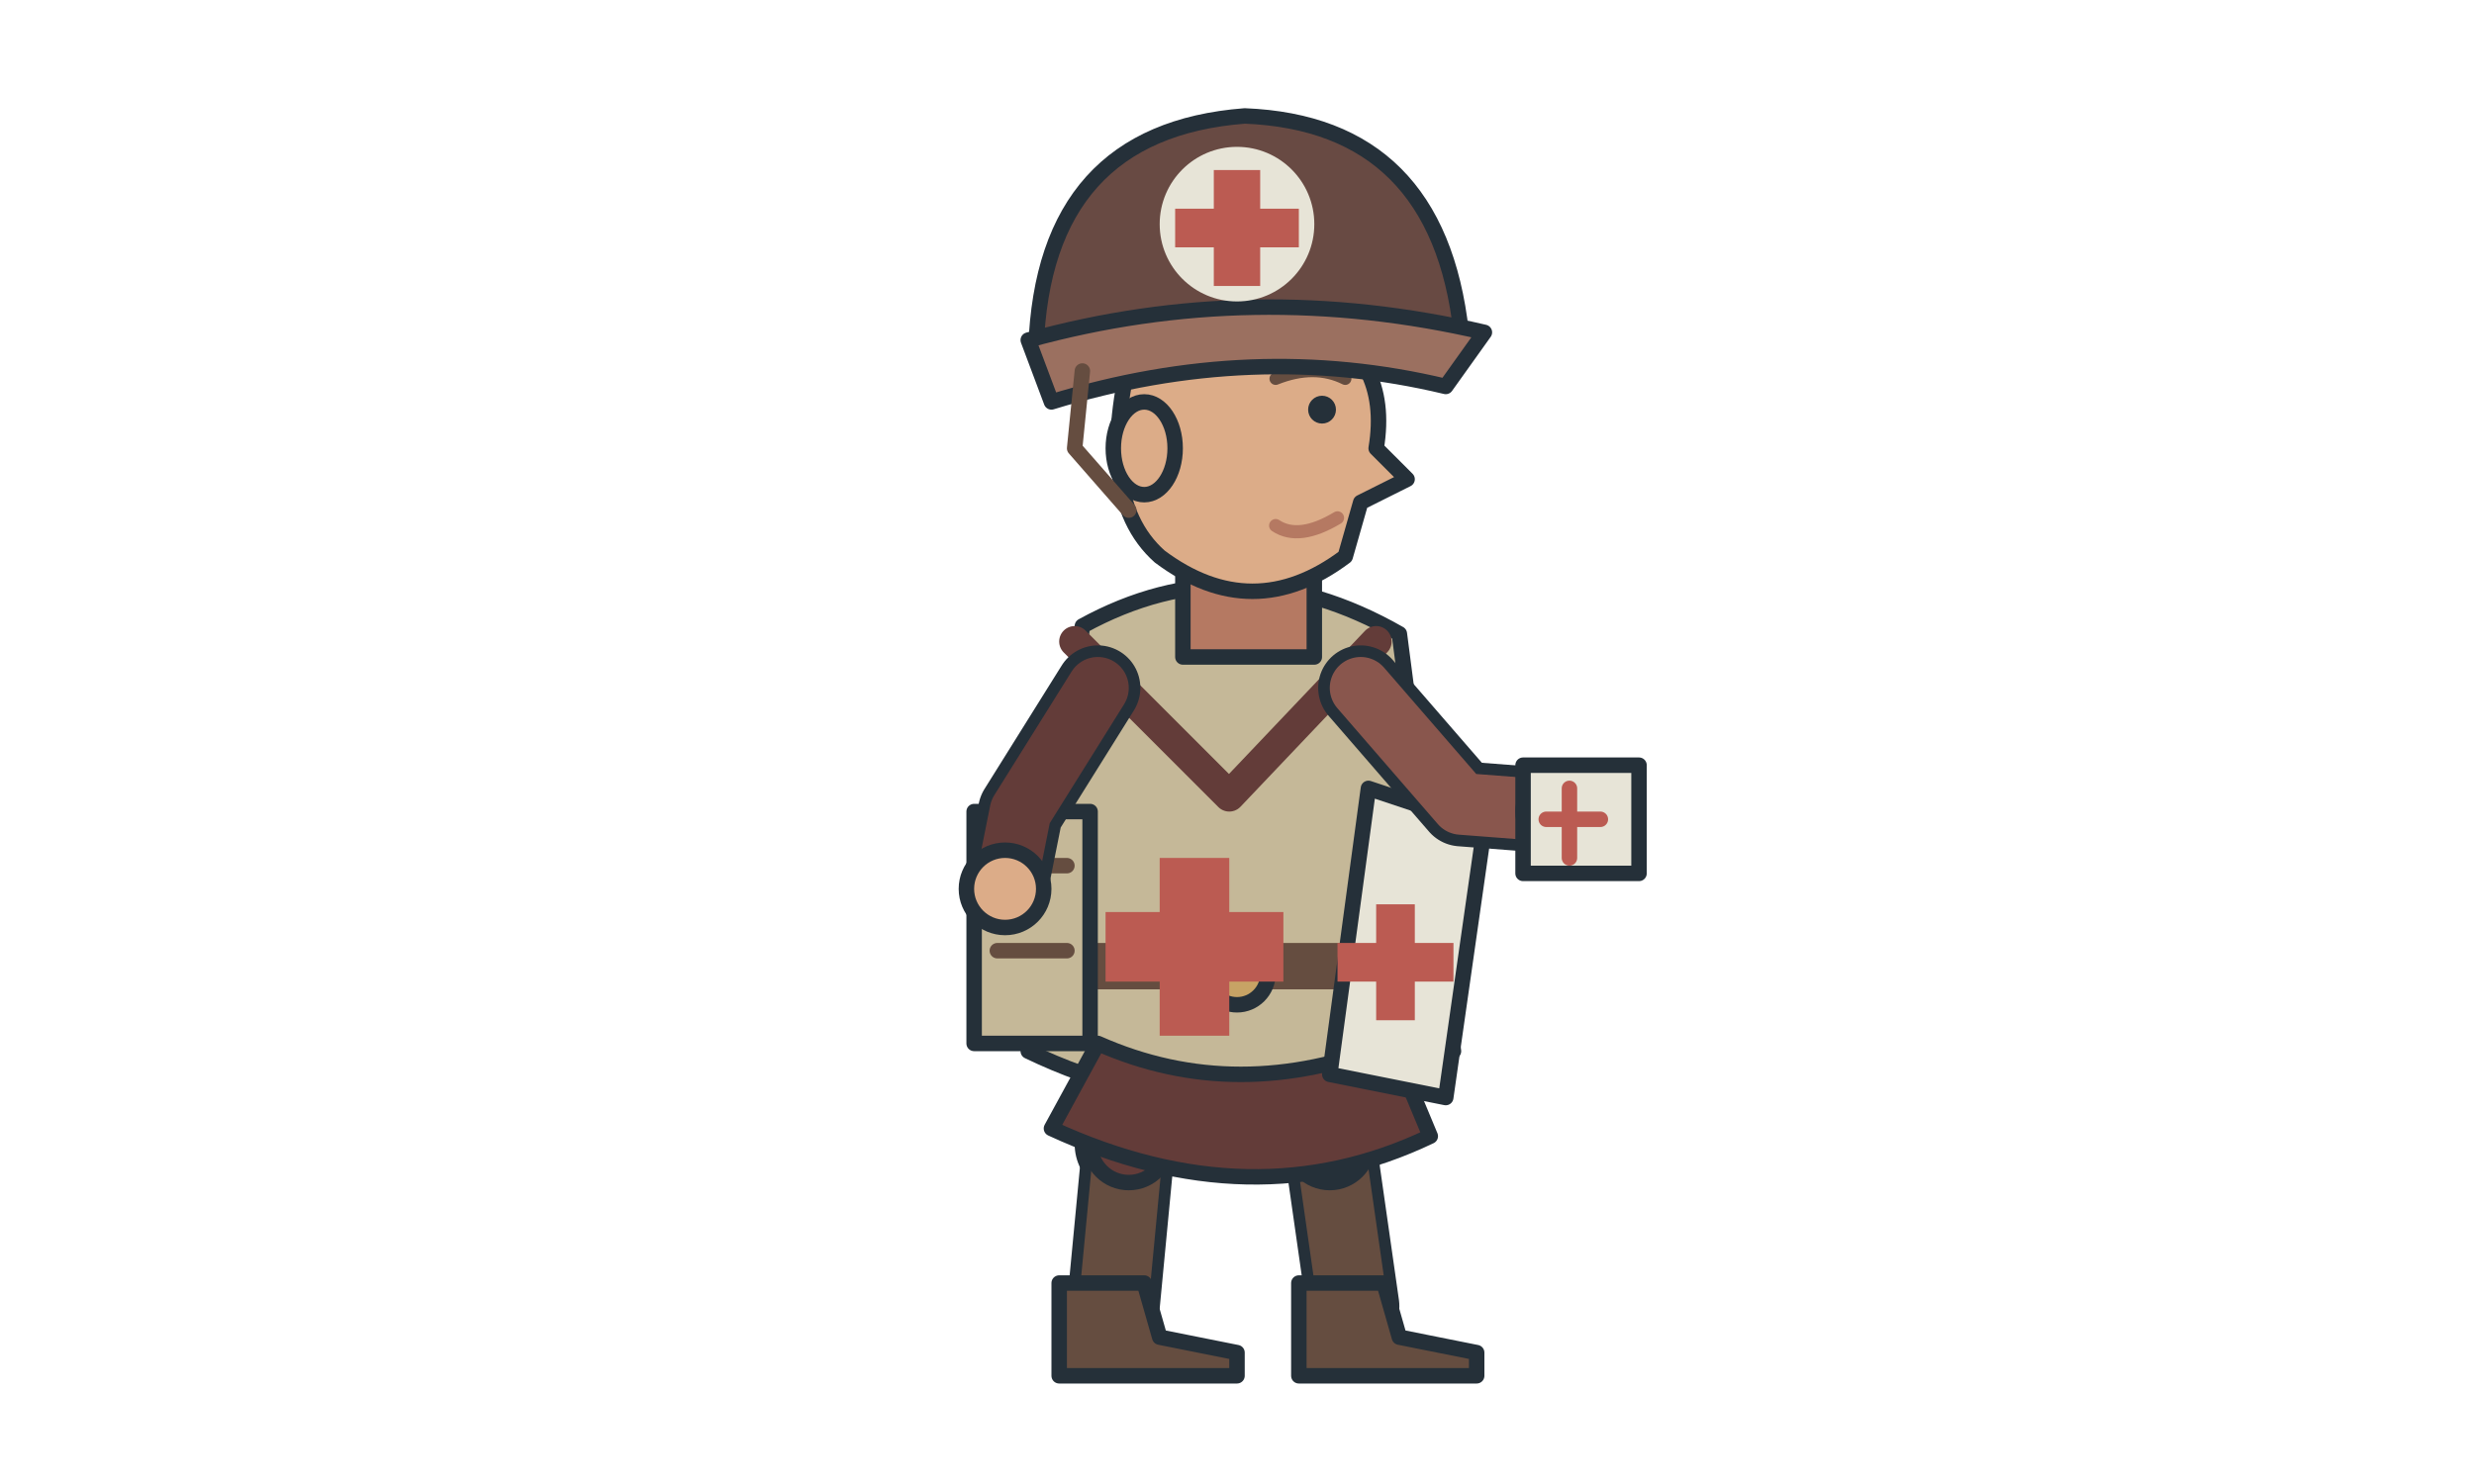
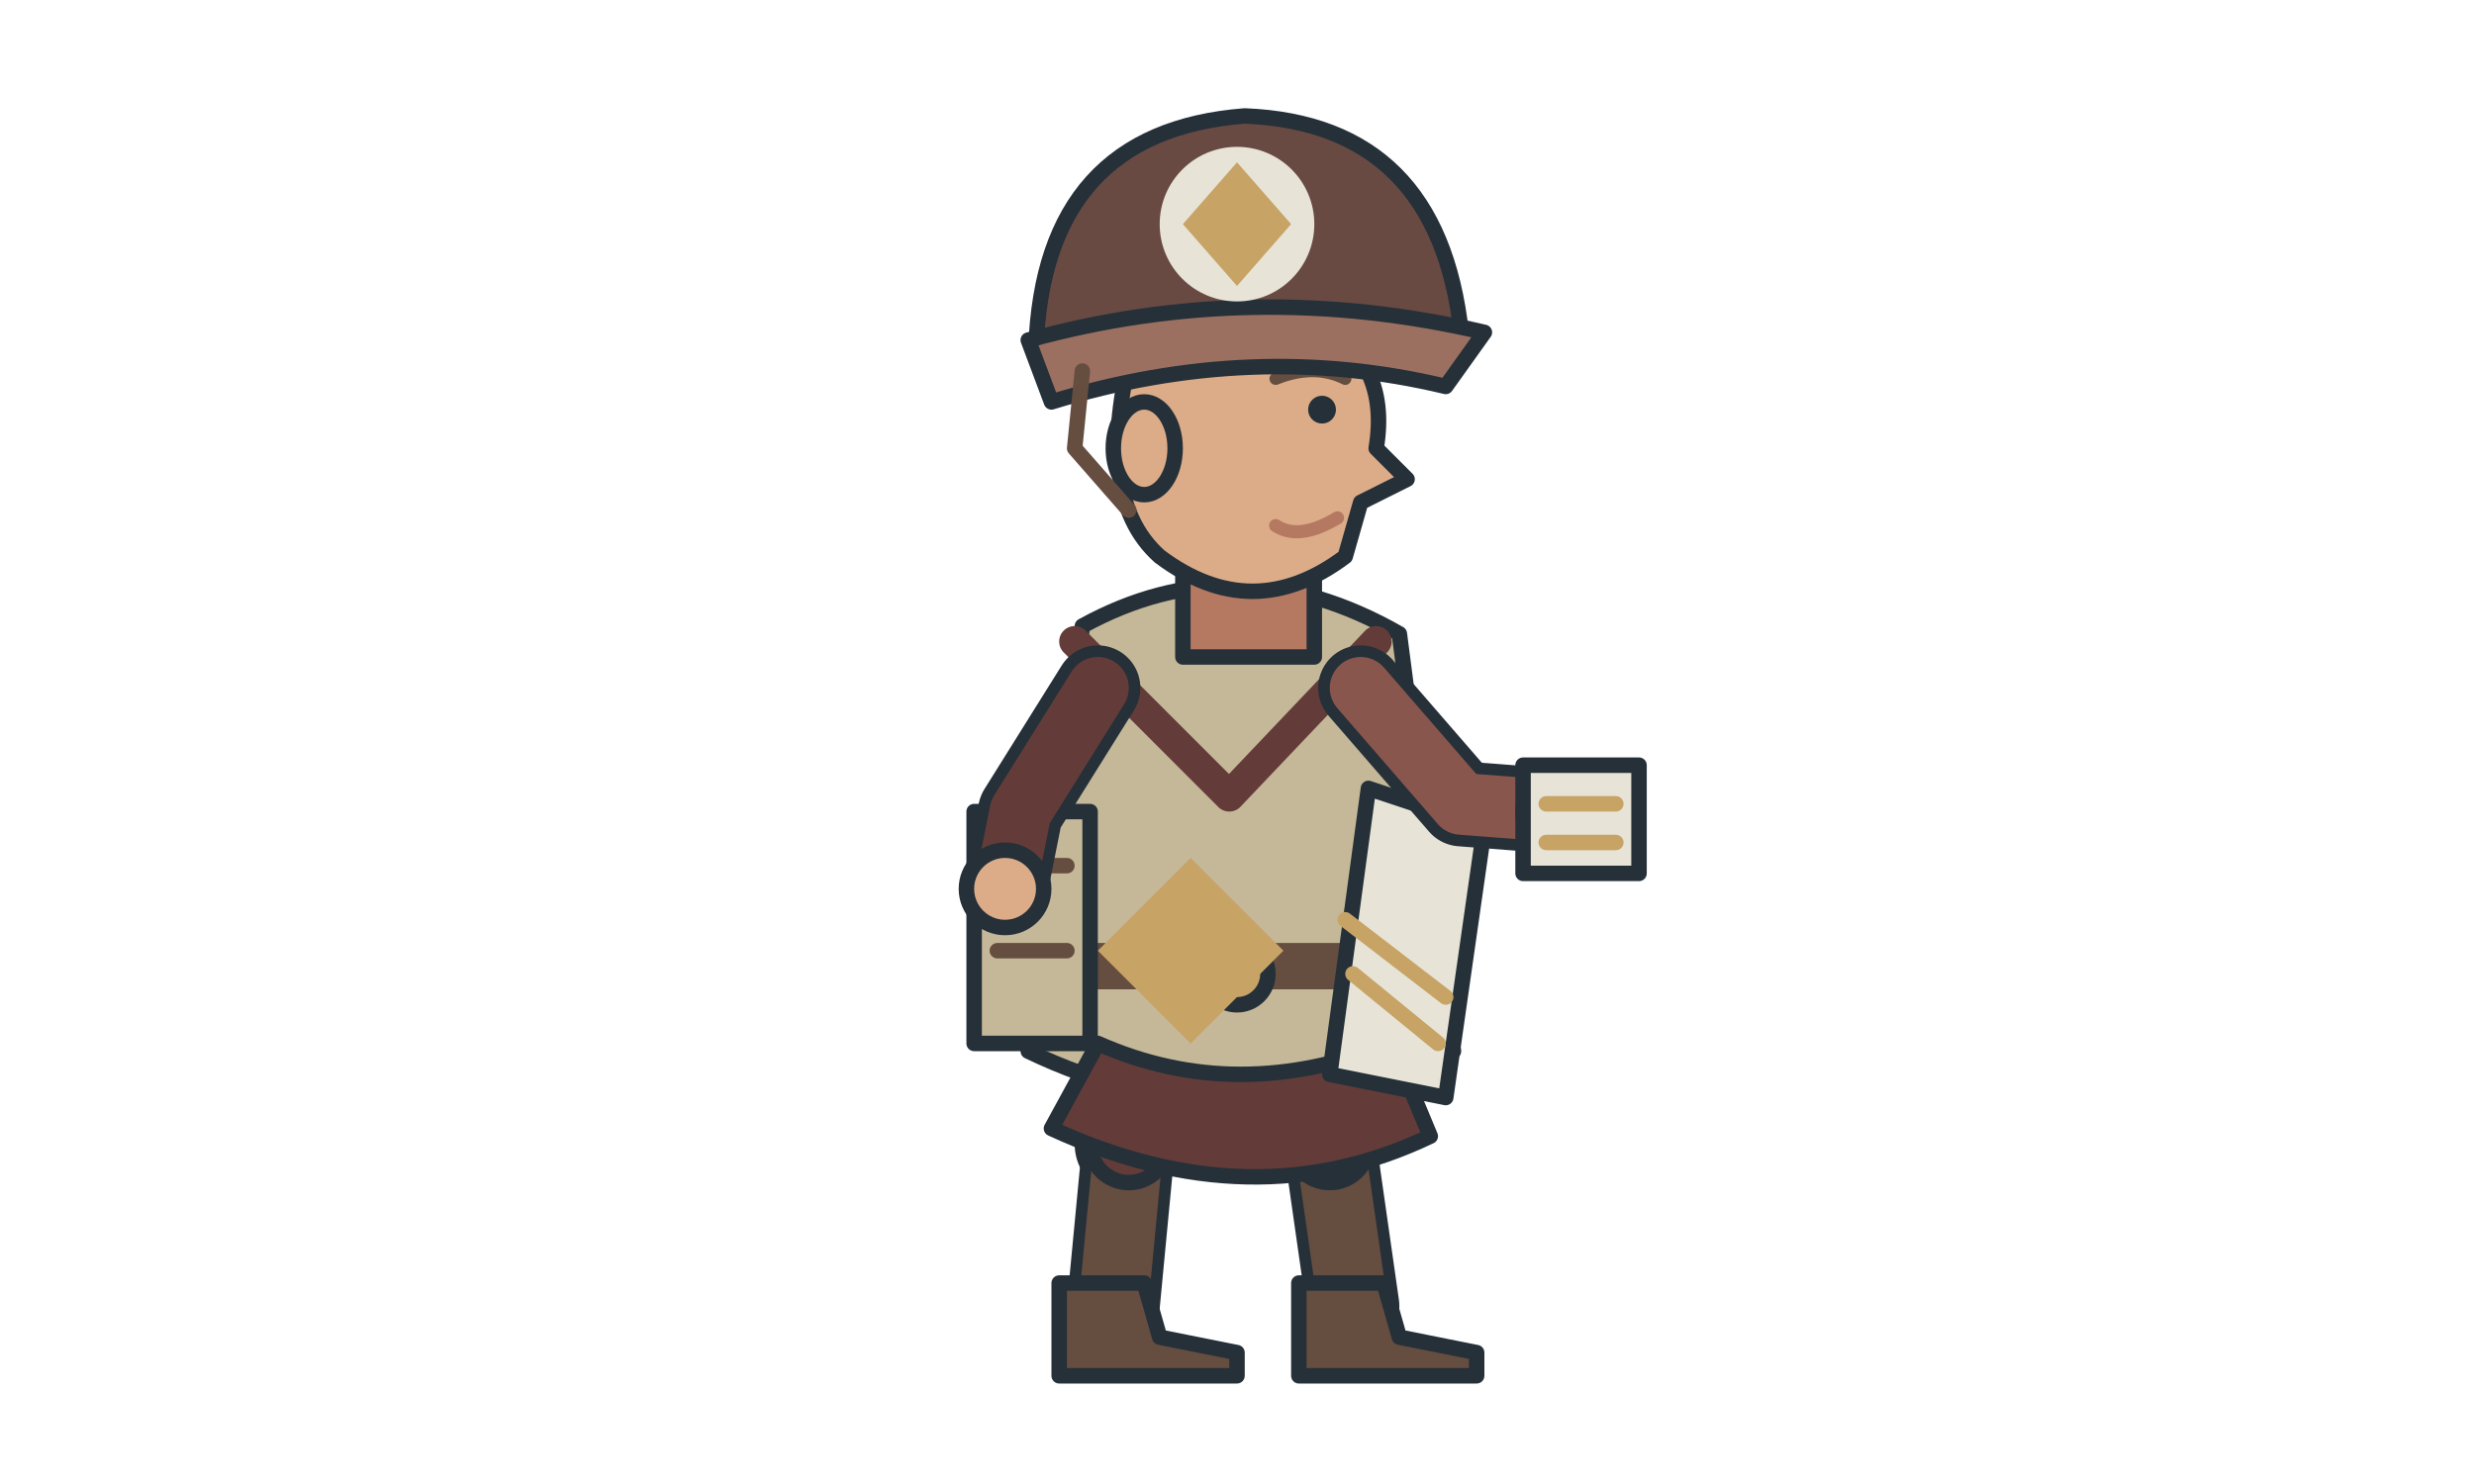
<svg xmlns="http://www.w3.org/2000/svg" width="320" height="192" viewBox="0 0 320 192">
  <g transform="translate(64 0)">
    <path d="M87 125L82 148" fill="none" stroke="#253039" stroke-width="14" stroke-linejoin="round" stroke-linecap="round" />
    <path d="M87 125L82 148" fill="none" stroke="#633c39" stroke-width="11" stroke-linejoin="round" stroke-linecap="round" />
    <path d="M82 148L80 169" fill="none" stroke="#253039" stroke-width="12" stroke-linejoin="round" stroke-linecap="round" />
    <path d="M82 148L80 169" fill="none" stroke="#654d40" stroke-width="9" stroke-linejoin="round" stroke-linecap="round" />
    <circle cx="82" cy="148" r="5" fill="#633c39" stroke="#253039" stroke-width="2" />
    <g transform="translate(80 176) rotate(0 0 0)">
      <path d="M-7-10h11l2 7 10 2v3H-7z" fill="#654d40" stroke="#253039" stroke-width="2" stroke-linejoin="round" stroke-linecap="round" />
    </g>
    <path d="M105 125L108 148" fill="none" stroke="#253039" stroke-width="14" stroke-linejoin="round" stroke-linecap="round" />
    <path d="M105 125L108 148" fill="none" stroke="#89564d" stroke-width="11" stroke-linejoin="round" stroke-linecap="round" />
    <path d="M108 148L111 169" fill="none" stroke="#253039" stroke-width="12" stroke-linejoin="round" stroke-linecap="round" />
    <path d="M108 148L111 169" fill="none" stroke="#654d40" stroke-width="9" stroke-linejoin="round" stroke-linecap="round" />
    <circle cx="108" cy="148" r="5" fill="#89564d" stroke="#253039" stroke-width="2" />
    <g transform="translate(111 176) rotate(0 0 0)">
      <path d="M-7-10h11l2 7 10 2v3H-7z" fill="#654d40" stroke="#253039" stroke-width="2" stroke-linejoin="round" stroke-linecap="round" />
    </g>
    <g transform="translate(0 0)">
      <path d="M76 81q20-11 41 1l7 54q-28 13-55 0z" fill="#c5b898" stroke="#253039" stroke-width="2" stroke-linejoin="round" stroke-linecap="round" />
      <path d="M75 83l20 20 19-20" fill="none" stroke="#633c39" stroke-width="4" stroke-linejoin="round" stroke-linecap="round" />
      <path d="M72 125h49" fill="none" stroke="#654d40" stroke-width="6" stroke-linejoin="round" stroke-linecap="round" />
      <circle cx="96" cy="126" r="4" fill="#c7a365" stroke="#253039" stroke-width="2" />
      <path d="M78 135q18 8 38 0l5 12q-23 11-49-1z" fill="#633c39" stroke="#253039" stroke-width="2" stroke-linejoin="round" stroke-linecap="round" />
      <path d="M62 105h15v30H62z" fill="#c5b898" stroke="#253039" stroke-width="2" stroke-linejoin="round" stroke-linecap="round" />
      <path d="M65 112h9M65 123h9" fill="none" stroke="#654d40" stroke-width="2" stroke-linejoin="round" stroke-linecap="round" />
-       <path d="M86 111h9v7h7v9h-7v7h-9v-7h-7v-9h7z" fill="#bb5b52" stroke="none" stroke-width="2" stroke-linejoin="round" stroke-linecap="round" />
+       <path d="M90 111l12 12-12 12-12-12z" fill="#c7a365" stroke="none" stroke-width="2" stroke-linejoin="round" stroke-linecap="round" />
      <path d="M113 102l15 5-5 35-15-3z" fill="#e7e4d7" stroke="#253039" stroke-width="2" stroke-linejoin="round" stroke-linecap="round" />
-       <path d="M114 117h5v5h5v5h-5v5h-5v-5h-5v-5h5z" fill="#bb5b52" stroke="none" stroke-width="2" stroke-linejoin="round" stroke-linecap="round" />
+       <path d="M110 119l13 10M111 126l11 9" fill="none" stroke="#c7a365" stroke-width="2" stroke-linejoin="round" stroke-linecap="round" />
    </g>
    <g transform="translate(0 0)">
      <path d="M89 72h17v13H89z" fill="#b57962" stroke="#253039" stroke-width="2" stroke-linejoin="round" stroke-linecap="round" />
      <path d="M83 43q10-6 22-2 11 5 9 17l4 4-6 3-2 7q-12 9-24 0-9-8-3-29z" fill="#dcac88" stroke="#253039" stroke-width="2" stroke-linejoin="round" stroke-linecap="round" />
      <ellipse cx="84" cy="58" rx="4" ry="6" fill="#dcac88" stroke="#253039" stroke-width="2" />
      <path d="M101 49q5-2 9 0" fill="none" stroke="#654d40" stroke-width="1.6" stroke-linejoin="round" stroke-linecap="round" />
      <circle cx="107" cy="53" r="1.8" fill="#253039" stroke="none" stroke-width="2" />
      <path d="M109 67q-5 3-8 1" fill="none" stroke="#b57962" stroke-width="1.7" stroke-linejoin="round" stroke-linecap="round" />
      <path d="M70 45q1-28 27-30 25 1 28 28l-12 2q-17-10-30 1z" fill="#684a43" stroke="#253039" stroke-width="2" stroke-linejoin="round" stroke-linecap="round" />
      <path d="M69 44q29-8 59-1l-5 7q-25-6-51 2z" fill="#9b7060" stroke="#253039" stroke-width="2" stroke-linejoin="round" stroke-linecap="round" />
      <path d="M76 48l-1 10 7 8" fill="none" stroke="#654d40" stroke-width="2" stroke-linejoin="round" stroke-linecap="round" />
      <circle cx="96" cy="29" r="10" fill="#e7e4d7" stroke="none" stroke-width="2" />
-       <path d="M93 22h6v5h5v5h-5v5h-6v-5h-5v-5h5z" fill="#bb5b52" stroke="none" stroke-width="2" stroke-linejoin="round" stroke-linecap="round" />
+       <path d="M96 21l7 8-7 8-7-8z" fill="#c7a365" stroke="none" stroke-width="2" stroke-linejoin="round" stroke-linecap="round" />
    </g>
    <path d="M78 89L68 105 66 115" fill="none" stroke="#253039" stroke-width="11" stroke-linejoin="round" stroke-linecap="round" />
    <path d="M78 89L68 105 66 115" fill="none" stroke="#633c39" stroke-width="8" stroke-linejoin="round" stroke-linecap="round" />
    <path d="M112 89L125 104 138 105" fill="none" stroke="#253039" stroke-width="11" stroke-linejoin="round" stroke-linecap="round" />
    <path d="M112 89L125 104 138 105" fill="none" stroke="#89564d" stroke-width="8" stroke-linejoin="round" stroke-linecap="round" />
    <circle cx="66" cy="115" r="5" fill="#dcac88" stroke="#253039" stroke-width="2" />
    <circle cx="138" cy="105" r="5" fill="#dcac88" stroke="#253039" stroke-width="2" />
    <path d="M133 99h15v14h-15z" fill="#e7e4d7" stroke="#253039" stroke-width="2" stroke-linejoin="round" stroke-linecap="round" />
-     <path d="M139 102v9M136 106h7" fill="none" stroke="#bb5b52" stroke-width="2" stroke-linejoin="round" stroke-linecap="round" />
+     <path d="M136 104h9M136 109h9" fill="none" stroke="#c7a365" stroke-width="2" stroke-linejoin="round" stroke-linecap="round" />
  </g>
</svg>
